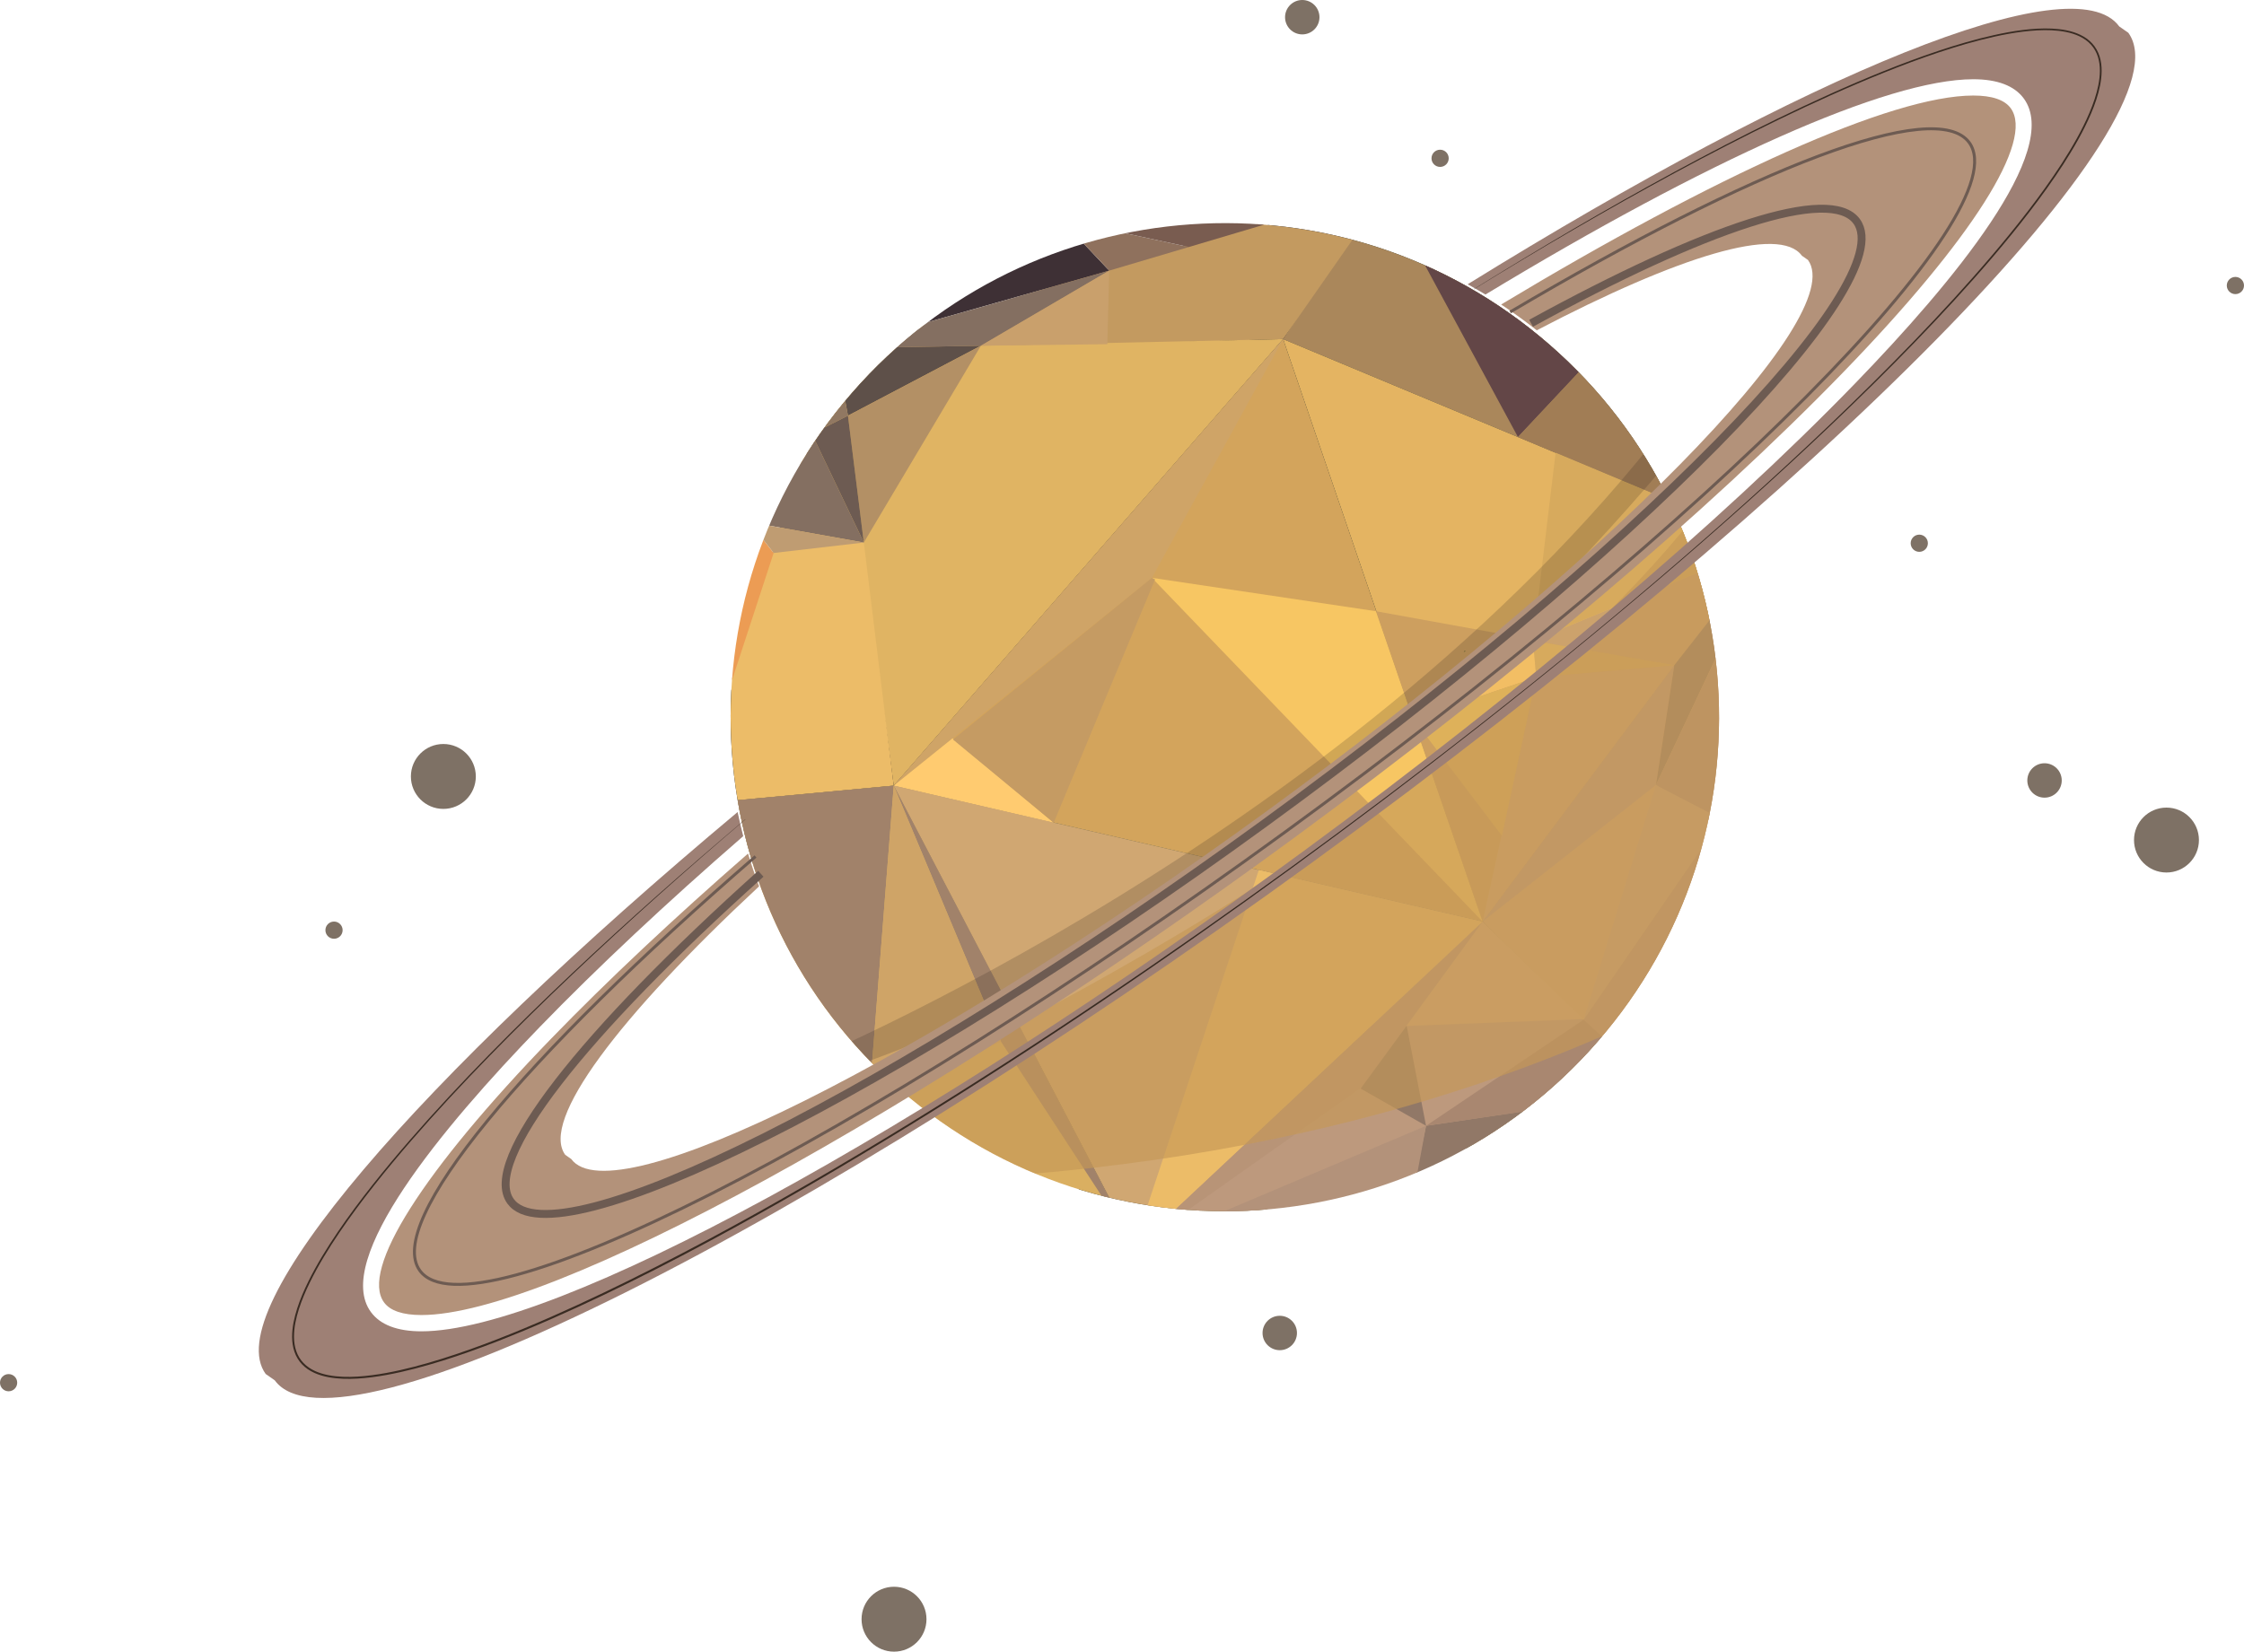
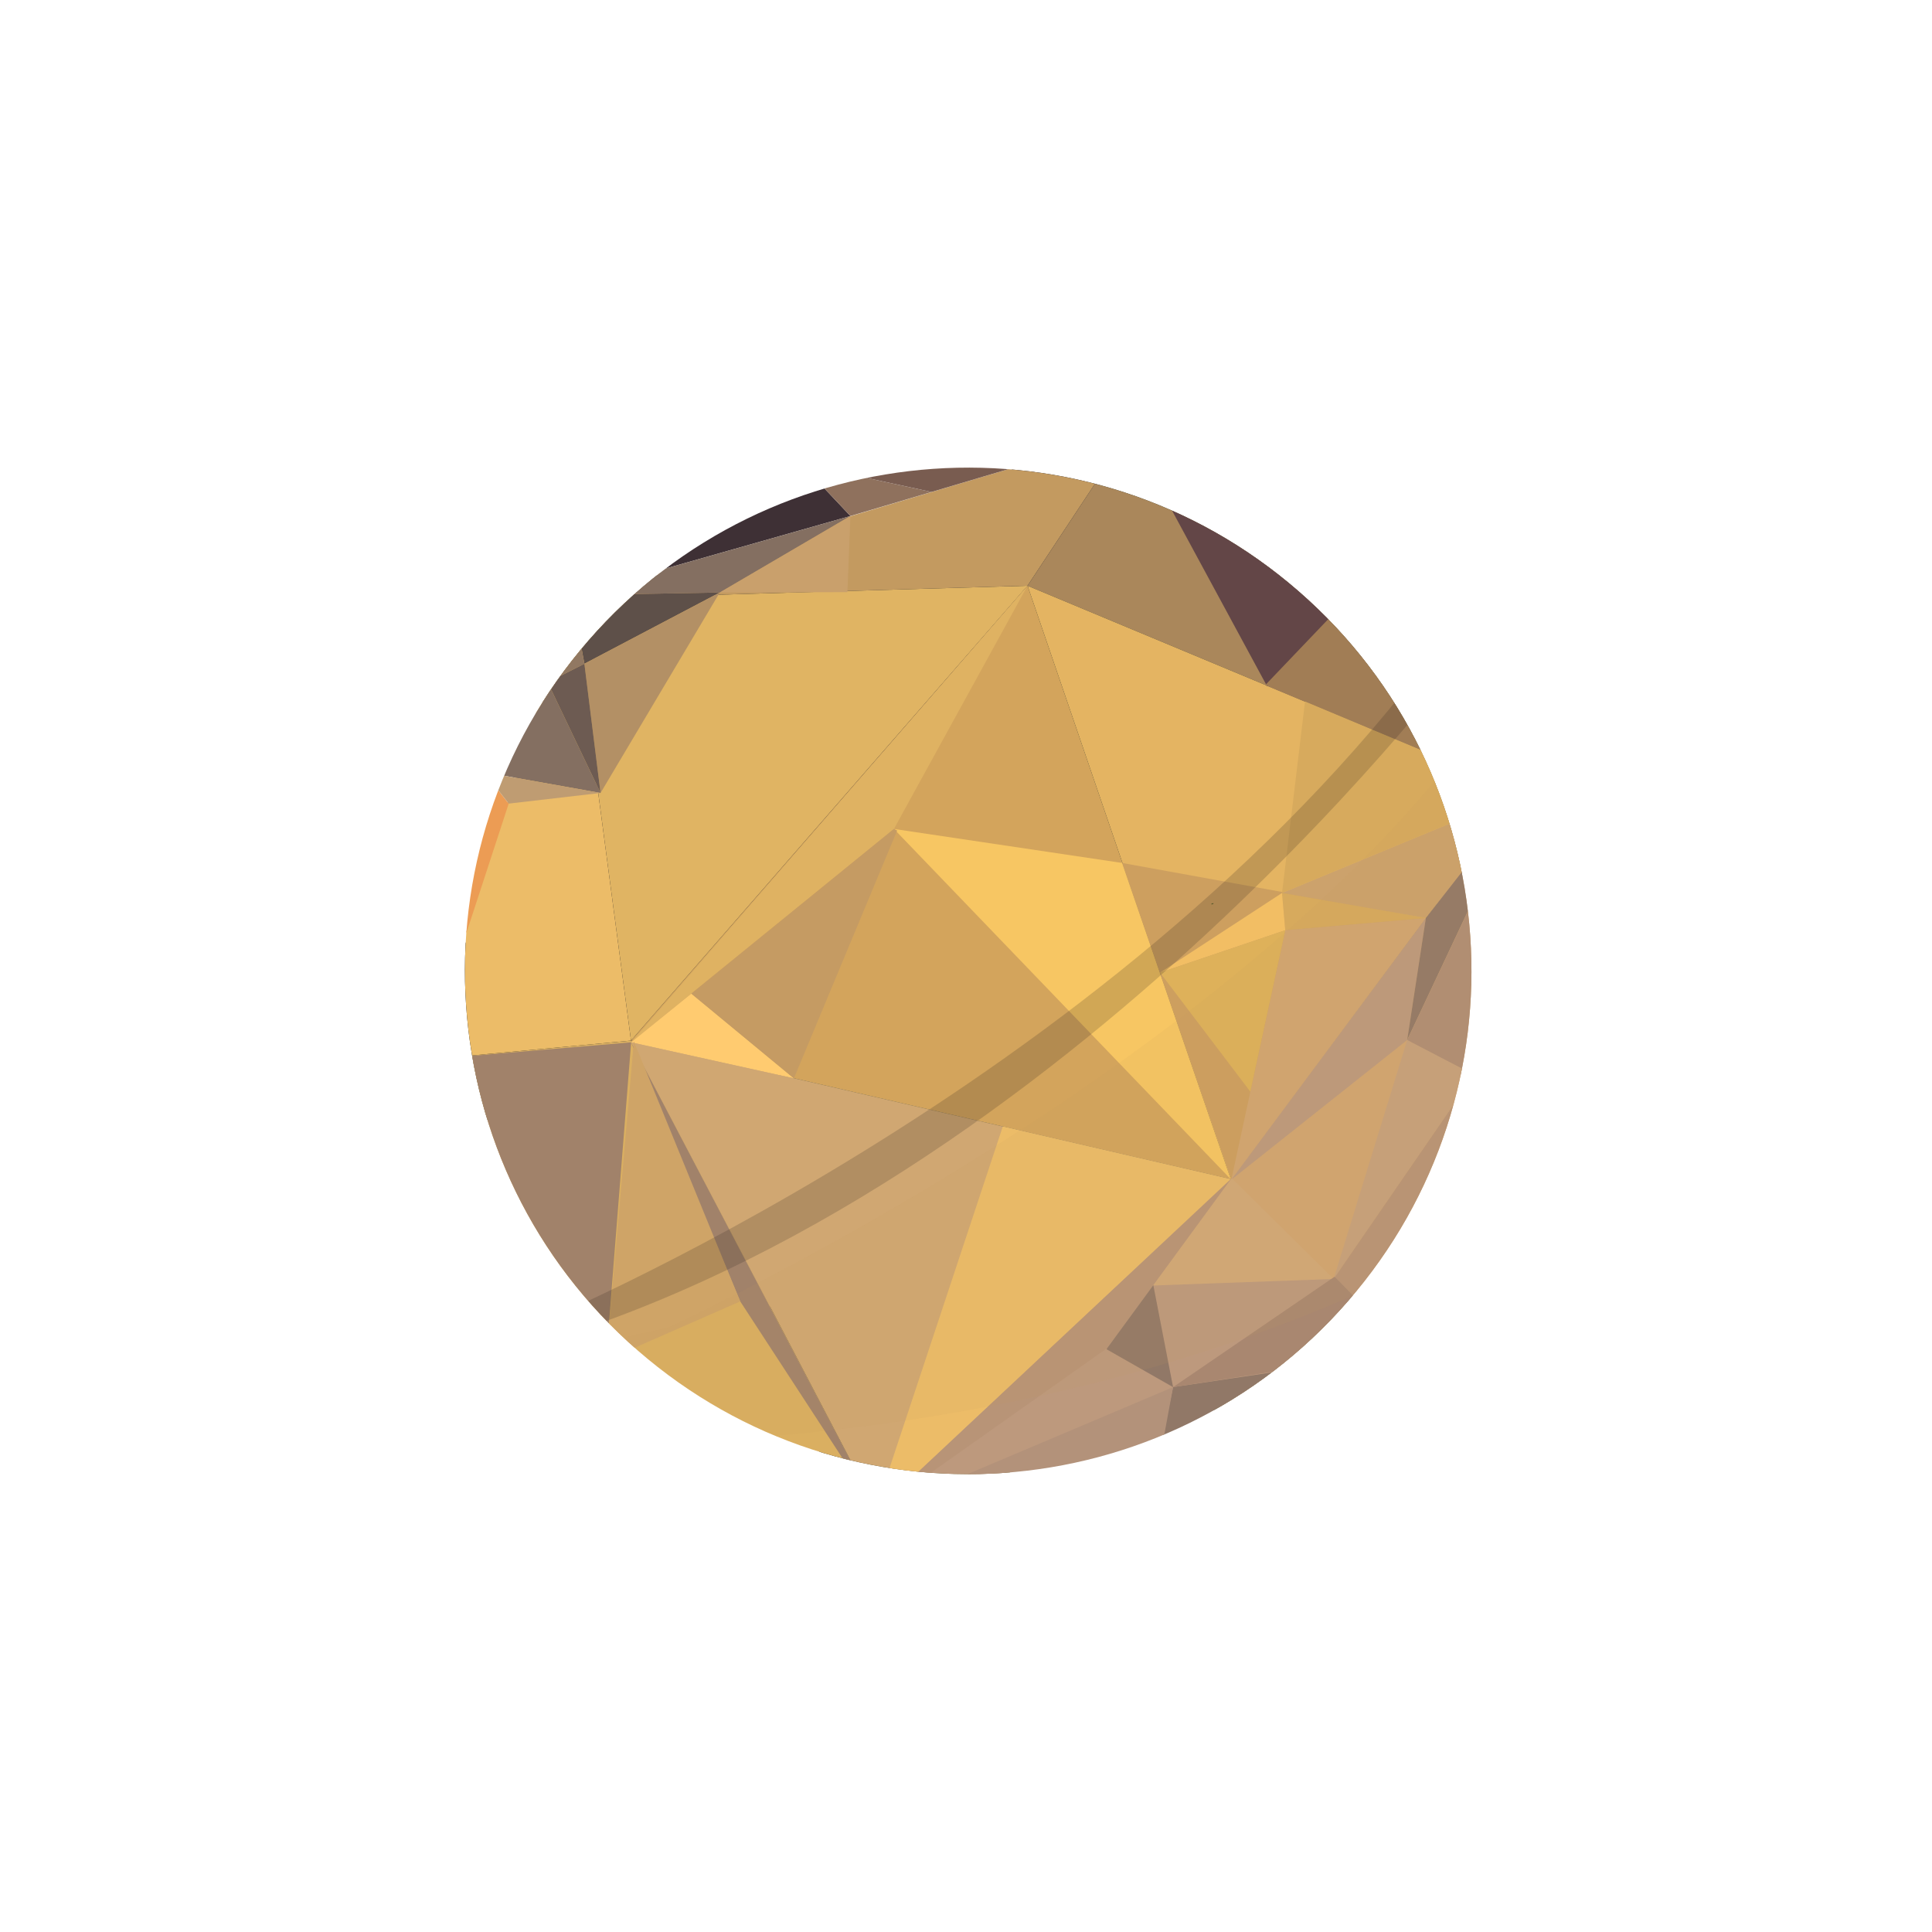
- <svg xmlns="http://www.w3.org/2000/svg" xmlns:xlink="http://www.w3.org/1999/xlink" version="1.1" id="Layer_1" x="0px" y="0px" width="2269.519px" height="1670.929px" viewBox="-736.985 -227.425 2269.519 1670.929" enable-background="new -736.985 -227.425 2269.519 1670.929" xml:space="preserve">
-   <circle fill="#7E7165" cx="-399.168" cy="713.588" r="8.701" />
-   <circle fill="#7E7165" cx="1204.125" cy="322.148" r="8.701" />
-   <circle fill="#7E7165" cx="1523.832" cy="61.425" r="8.701" />
-   <circle fill="#7E7165" cx="-728.284" cy="1171.397" r="8.701" />
-   <circle fill="#7E7165" cx="719.505" cy="-67.267" r="8.702" />
-   <circle fill="#7E7165" cx="580.089" cy="-210.023" r="17.401" />
-   <circle fill="#7E7165" cx="1330.794" cy="562.131" r="17.402" />
-   <circle fill="#7E7165" cx="557.325" cy="1121.113" r="17.402" />
-   <circle fill="#7E7165" cx="-288.585" cy="558.084" r="32.833" />
-   <circle fill="#7E7165" cx="1454.123" cy="622.431" r="32.832" />
-   <circle fill="#7E7165" cx="412.297" cy="64.499" r="32.832" />
-   <circle fill="#7E7165" cx="167.2" cy="1410.671" r="32.833" />
-   <path fill="#47452B" d="M291.628,1207.262" />
-   <path fill="#47452B" d="M294.728,1209.249" />
-   <path fill="#32311A" d="M289.09,1208.88" />
-   <path fill="#38371F" d="M291.907,1206.27" />
-   <g>
-     <defs>
-       <path id="SVGID_1_" d="M878.854,826.231c-181.2,208.249-496.909,230.178-705.164,48.974    c-208.246-181.201-230.173-496.909-48.968-705.16C305.925-38.206,621.634-60.13,829.881,121.071    C1038.129,302.275,1060.06,617.983,878.854,826.231z" />
-     </defs>
-     <clipPath id="SVGID_2_">
-       <use xlink:href="#SVGID_1_" overflow="visible" />
-     </clipPath>
-     <polygon clip-path="url(#SVGID_2_)" fill="#46442D" points="765.35,705.698 414.161,1035.589 169.747,568.109  " />
-     <polygon clip-path="url(#SVGID_2_)" fill="#6B6331" points="938.186,875.469 765.35,705.698 414.161,1035.589  " />
-     <polygon clip-path="url(#SVGID_2_)" fill="#47452B" points="765.35,705.698 563.556,116.346 1053.287,320.66  " />
-     <path clip-path="url(#SVGID_2_)" fill="#26322C" d="M169.747,568.109" />
-     <polygon clip-path="url(#SVGID_2_)" fill="#26322C" points="563.556,116.346 765.35,705.698 169.747,568.109  " />
-     <polygon clip-path="url(#SVGID_2_)" fill="#26322C" points="1053.287,320.66 663.626,-34.921 563.556,116.346  " />
-     <line clip-path="url(#SVGID_2_)" fill="#736D2E" x1="938.186" y1="875.469" x2="765.35" y2="705.698" />
-     <polygon clip-path="url(#SVGID_2_)" fill="#292F32" points="414.161,1035.589 -34.522,587.186 169.747,568.109  " />
-     <path clip-path="url(#SVGID_2_)" fill="#0B132D" d="M481.202,92.253" />
-     <polygon clip-path="url(#SVGID_2_)" fill="#0B132D" points="663.626,-34.921 563.556,116.346 111.657,129.473  " />
-     <g clip-path="url(#SVGID_2_)">
-       <g>
-         <path fill="#0B132D" d="M184.102,287.374c0.84,0,2.01-1.275,0.703-1.275C183.965,286.099,182.795,287.374,184.102,287.374     L184.102,287.374z" />
+ <svg xmlns="http://www.w3.org/2000/svg" xmlns:xlink="http://www.w3.org/1999/xlink" version="1.1" id="Layer_1" x="0px" y="0px" width="1500px" height="1500px" viewBox="0 0 1500 1500" enable-background="new 0 0 1500 1500" xml:space="preserve">
+   <g id="Saturn">
+     <g id="Planet">
+       <defs>
+         <path id="SVGID_1_" d="M1046.463,1010.281c-141.652,162.797-388.453,179.937-551.253,38.283     c-162.793-141.65-179.936-388.451-38.28-551.248c141.653-162.797,388.454-179.937,551.248-38.284     C1170.974,600.686,1188.117,847.486,1046.463,1010.281z" />
+       </defs>
+       <clipPath id="SVGID_2_">
+         <use xlink:href="#SVGID_1_" overflow="visible" />
+       </clipPath>
+       <polygon clip-path="url(#SVGID_2_)" fill="#46442D" points="957.732,916.054 683.194,1173.943 492.127,808.496   " />
+       <polygon clip-path="url(#SVGID_2_)" fill="#6B6331" points="1092.845,1048.771 957.732,916.054 683.194,1173.943   " />
+       <polygon clip-path="url(#SVGID_2_)" fill="#47452B" points="957.732,916.054 799.982,455.336 1182.824,615.058   " />
+       <path clip-path="url(#SVGID_2_)" fill="#26322C" d="M492.127,808.496" />
+       <polygon clip-path="url(#SVGID_2_)" fill="#26322C" points="799.982,455.336 957.732,916.054 492.127,808.496   " />
+       <polygon clip-path="url(#SVGID_2_)" fill="#26322C" points="1182.824,615.058 878.21,337.086 799.982,455.336   " />
+       <line clip-path="url(#SVGID_2_)" fill="#736D2E" x1="1092.845" y1="1048.771" x2="957.732" y2="916.054" />
+       <polygon clip-path="url(#SVGID_2_)" fill="#292F32" points="683.194,1173.943 332.442,823.41 492.127,808.496   " />
+       <path clip-path="url(#SVGID_2_)" fill="#0B132D" d="M735.603,436.503" />
+       <polygon clip-path="url(#SVGID_2_)" fill="#0B132D" points="878.21,337.086 799.982,455.336 446.716,465.599   " />
+       <g clip-path="url(#SVGID_2_)">
+         <g>
+           <path fill="#0B132D" d="M503.273,589.174c0.84,0,2.01-1.275,0.703-1.275C503.136,587.898,501.966,589.174,503.273,589.174      L503.273,589.174z" />
+         </g>
      </g>
+       <polygon clip-path="url(#SVGID_2_)" fill="#0D1225" points="799.982,455.336 492.127,808.496 446.716,465.599   " />
+       <polygon clip-path="url(#SVGID_2_)" fill="#0D1321" points="492.127,808.496 332.442,823.41 446.716,465.599   " />
+       <line clip-path="url(#SVGID_2_)" fill="#8E8239" x1="1064.643" y1="772.538" x2="1182.6" y2="614.442" />
+       <polygon clip-path="url(#SVGID_2_)" fill="#D0A772" points="955.523,915.481 680.988,1173.372 489.917,807.925   " />
+       <polygon clip-path="url(#SVGID_2_)" fill="#BD997D" points="1090.63,1048.203 955.523,915.481 680.988,1173.372   " />
+       <polygon clip-path="url(#SVGID_2_)" fill="#E4B462" points="955.523,915.481 797.772,454.765 1180.615,614.483   " />
+       <path clip-path="url(#SVGID_2_)" fill="#26322C" d="M489.917,807.925" />
+       <polygon clip-path="url(#SVGID_2_)" fill="#D3A45C" points="797.772,454.765 955.523,915.481 489.917,807.925   " />
+       <polygon clip-path="url(#SVGID_2_)" fill="#AA875B" points="1180.615,614.483 875.998,336.515 797.772,454.765   " />
+       <polygon clip-path="url(#SVGID_2_)" fill="#D1A571" points="1180.615,614.483 1090.63,1048.203 955.523,915.481   " />
+       <polygon clip-path="url(#SVGID_2_)" fill="#DAAF61" points="680.988,1173.372 470.517,1056.116 330.229,822.837 489.917,807.925       " />
+       <path clip-path="url(#SVGID_2_)" fill="#0B132D" d="M733.398,435.929" />
+       <polygon clip-path="url(#SVGID_2_)" fill="#C39A60" points="875.998,336.515 797.772,454.765 444.508,465.026   " />
+       <g clip-path="url(#SVGID_2_)">
+         <g>
+           <path fill="#0B132D" d="M501.057,588.585c0.813,0,2.022-1.234,0.715-1.234C500.958,587.351,499.75,588.585,501.057,588.585      L501.057,588.585z" />
+         </g>
+       </g>
+       <polygon clip-path="url(#SVGID_2_)" fill="#E0B463" points="797.772,454.765 489.917,807.925 444.508,465.026   " />
+       <polygon clip-path="url(#SVGID_2_)" fill="#ECBC68" points="489.917,807.925 330.229,822.837 444.508,465.026   " />
+       <line clip-path="url(#SVGID_2_)" fill="#8E8239" x1="1062.433" y1="771.965" x2="1180.391" y2="613.867" />
+       <polygon clip-path="url(#SVGID_2_)" fill="#634647" points="877.374,336.179 1059.951,450.645 983.826,532.92   " />
+       <polygon clip-path="url(#SVGID_2_)" fill="#A17D55" points="1059.951,450.645 1182.864,615.691 982.315,531.939   " />
+       <polygon clip-path="url(#SVGID_2_)" fill="#A1826A" points="470.517,1056.116 490.018,809.261 329.902,822.824   " />
+       <polygon clip-path="url(#SVGID_2_)" fill="#DFB262" points="797.772,454.765 694.037,643.581 490.018,809.261   " />
+       <polygon clip-path="url(#SVGID_2_)" fill="#CD9F5F" points="1107.035,712.771 871.118,669.975 955.992,915.946   " />
+       <polygon clip-path="url(#SVGID_2_)" fill="#CCA26C" points="1182.864,615.691 1107.035,712.771 995.362,693.298   " />
+       <polygon clip-path="url(#SVGID_2_)" fill="#D7AA5D" points="995.362,693.298 1013.21,544.653 1182.864,615.691   " />
+       <polygon clip-path="url(#SVGID_2_)" fill="#D7AA5D" points="995.362,693.298 997.887,722.25 1107.035,712.771   " />
+       <polygon clip-path="url(#SVGID_2_)" fill="#D1A571" points="997.887,722.25 955.992,915.946 1107.035,712.771   " />
+       <polygon clip-path="url(#SVGID_2_)" fill="#F2BE64" points="997.887,722.25 900.651,755.137 995.362,693.298   " />
+       <polygon clip-path="url(#SVGID_2_)" fill="#DEB15A" points="997.887,722.25 900.651,755.137 970.752,847.556   " />
+       <g clip-path="url(#SVGID_2_)">
+         <g>
+           <path fill="#5B622B" d="M940.906,702.155c0.596,0,2.098-0.902,0.804-0.902C941.114,701.252,939.612,702.155,940.906,702.155      L940.906,702.155z" />
+         </g>
+       </g>
+       <polygon clip-path="url(#SVGID_2_)" fill="#BD997D" points="1107.035,712.771 1092.538,807.467 955.992,915.946   " />
+       <polygon clip-path="url(#SVGID_2_)" fill="#917867" points="1107.035,712.771 1182.864,615.691 1092.538,807.467   " />
+       <polygon clip-path="url(#SVGID_2_)" fill="#AF8D74" points="1183.988,613.622 1163.284,855.255 1092.538,807.467   " />
+       <polygon clip-path="url(#SVGID_2_)" fill="#96766C" points="1092.506,1049.883 1163.284,855.255 1144.498,834.476   " />
+       <polygon clip-path="url(#SVGID_2_)" fill="#C7A17C" points="1092.538,807.467 1144.498,834.476 1035.412,992.99   " />
+       <polygon clip-path="url(#SVGID_2_)" fill="#B89477" points="1035.412,992.99 1093.318,1047.822 1144.498,834.476   " />
+       <polygon clip-path="url(#SVGID_2_)" fill="#917867" points="1092.506,1049.883 895.778,1148.528 910.774,1076.957   " />
+       <polygon clip-path="url(#SVGID_2_)" fill="#B3927A" points="684.358,1172.785 897.573,1148.407 910.774,1076.957   " />
+       <polygon clip-path="url(#SVGID_2_)" fill="#5E5049" points="443.92,462.109 558.821,460.024 453.719,515.343   " />
+       <polygon clip-path="url(#SVGID_2_)" fill="#3E3035" points="443.92,462.109 622.03,360.066 660.265,400.618   " />
+       <polygon clip-path="url(#SVGID_2_)" fill="#846F61" points="660.265,400.618 558.821,460.024 443.92,462.109   " />
+       <polygon clip-path="url(#SVGID_2_)" fill="#8F715D" points="622.03,360.066 723.257,381.949 660.265,400.618   " />
+       <polygon clip-path="url(#SVGID_2_)" fill="#C9A06C" points="660.265,400.618 657.928,459.749 558.821,460.024   " />
+       <polygon clip-path="url(#SVGID_2_)" fill="#393131" points="443.92,462.109 405.352,506.358 425.227,529.776   " />
+       <polygon clip-path="url(#SVGID_2_)" fill="#917862" points="453.719,515.343 425.227,529.776 443.92,462.109   " />
+       <polygon clip-path="url(#SVGID_2_)" fill="#795C50" points="877.374,336.179 723.257,381.949 622.03,360.066   " />
+       <polygon clip-path="url(#SVGID_2_)" fill="#4C4142" points="425.227,529.776 375.918,599.536 405.352,506.358   " />
+       <polygon clip-path="url(#SVGID_2_)" fill="#EC9C54" points="329.902,822.824 375.918,599.536 394.956,623.921   " />
+       <polygon clip-path="url(#SVGID_2_)" fill="#846F61" points="425.227,529.776 466.262,615.659 375.918,599.536   " />
+       <polygon clip-path="url(#SVGID_2_)" fill="#BF9C72" points="394.956,623.921 466.262,615.659 375.918,599.536   " />
+       <polygon clip-path="url(#SVGID_2_)" fill="#B39065" points="558.821,460.024 466.262,615.659 453.719,515.343   " />
+       <polygon clip-path="url(#SVGID_2_)" fill="#6D5B52" points="453.719,515.343 425.227,529.776 466.262,615.659   " />
+       <g clip-path="url(#SVGID_2_)">
+         <g>
+           <path fill="#6A6230" d="M379.324,428.319c0.677,0,2.073-1.027,0.77-1.027C379.417,427.292,378.021,428.319,379.324,428.319      L379.324,428.319z" />
+         </g>
+       </g>
+       <polygon clip-path="url(#SVGID_2_)" fill="#FFCB70" points="490.018,809.261 616.386,837.26 536.745,771.456   " />
+       <polygon clip-path="url(#SVGID_2_)" fill="#D0A772" points="616.386,837.26 597.926,1014.829 490.018,809.261   " />
+       <polygon clip-path="url(#SVGID_2_)" fill="#A1826A" points="680.988,1173.372 574.711,1010.385 490.018,809.261   " />
+       <polygon clip-path="url(#SVGID_2_)" fill="#D2A878" points="1035.412,992.99 866.074,999.11 956.304,914.731   " />
+       <polygon clip-path="url(#SVGID_2_)" fill="#A98770" points="910.774,1076.957 1036.144,991.226 1092.845,1048.771   " />
+       <polygon clip-path="url(#SVGID_2_)" fill="#B89477" points="956.771,914.009 859.612,1046.703 679.234,1174.177   " />
+       <polyline clip-path="url(#SVGID_2_)" fill="#917867" points="859.113,1047.553 910.774,1076.957 895.442,997.786     859.612,1046.703   " />
+       <polygon clip-path="url(#SVGID_2_)" fill="#CFA467" points="470.517,1056.116 574.711,1010.385 492.127,808.496   " />
+       <polygon clip-path="url(#SVGID_2_)" fill="#F7C663" points="694.037,643.581 955.523,915.481 871.118,669.975   " />
+       <polyline clip-path="url(#SVGID_2_)" fill="#C59B63" points="696.532,644.833 616.386,837.26 536.745,771.456 694.037,643.581       " />
+       <polygon clip-path="url(#SVGID_2_)" fill="#ECBC68" points="778.57,874.575 679.234,1174.177 955.523,915.481   " />
+       <path opacity="0.1" clip-path="url(#SVGID_2_)" fill="#C59857" d="M518.279,1030.908c0,0,616.403-282.183,706.46-624.406    l134.088,390.255c0,0-236.153,292.19-818.533,322.209C-42.084,1148.986,518.279,1030.908,518.279,1030.908z" />
+       <path opacity="0.19" clip-path="url(#SVGID_2_)" fill="#2B221D" d="M1114.553,504.675l16.339,11.338    c0,0-331.204,439.157-764.074,540.825c-433.933,101.916,44.766-26.683,44.766-26.683S861.596,845.675,1114.553,504.675z" />
    </g>
-     <polygon clip-path="url(#SVGID_2_)" fill="#0D1225" points="563.556,116.346 169.747,568.109 111.657,129.473  " />
-     <polygon clip-path="url(#SVGID_2_)" fill="#0D1321" points="169.747,568.109 -34.522,587.186 111.657,129.473  " />
-     <line clip-path="url(#SVGID_2_)" fill="#8E8239" x1="902.11" y1="522.11" x2="1053.001" y2="319.872" />
-     <polygon clip-path="url(#SVGID_2_)" fill="#D0A772" points="762.524,704.965 411.336,1034.855 166.92,567.377  " />
-     <polygon clip-path="url(#SVGID_2_)" fill="#BD997D" points="935.353,874.74 762.524,704.965 411.336,1034.855  " />
-     <polygon clip-path="url(#SVGID_2_)" fill="#E4B462" points="762.524,704.965 560.729,115.615 1050.461,319.926  " />
-     <path clip-path="url(#SVGID_2_)" fill="#26322C" d="M166.92,567.377" />
-     <polygon clip-path="url(#SVGID_2_)" fill="#D3A45C" points="560.729,115.615 762.524,704.965 166.92,567.377  " />
-     <polygon clip-path="url(#SVGID_2_)" fill="#AA875B" points="1050.461,319.926 660.793,-35.651 560.729,115.615  " />
-     <polygon clip-path="url(#SVGID_2_)" fill="#D1A571" points="1050.461,319.926 935.353,874.74 762.524,704.965  " />
-     <polygon clip-path="url(#SVGID_2_)" fill="#DAAF61" points="411.336,1034.855 142.103,884.864 -37.354,586.453 166.92,567.377  " />
-     <path clip-path="url(#SVGID_2_)" fill="#0B132D" d="M478.38,91.52" />
-     <polygon clip-path="url(#SVGID_2_)" fill="#C39A60" points="670.833,-42.167 560.729,115.615 108.831,128.739  " />
-     <g clip-path="url(#SVGID_2_)">
-       <g>
-         <path fill="#0B132D" d="M181.269,286.627c0.813,0,2.022-1.234,0.715-1.234C181.171,285.393,179.962,286.627,181.269,286.627     L181.269,286.627z" />
-       </g>
-     </g>
-     <polygon clip-path="url(#SVGID_2_)" fill="#E0B463" points="560.729,115.615 166.92,567.377 108.831,128.739 255.062,122.341  " />
-     <polygon clip-path="url(#SVGID_2_)" fill="#ECBC68" points="166.92,567.377 -37.354,586.453 108.831,128.739 136.66,321.43  " />
-     <line clip-path="url(#SVGID_2_)" fill="#8E8239" x1="899.283" y1="521.379" x2="1050.175" y2="319.14" />
-     <polygon clip-path="url(#SVGID_2_)" fill="#634647" points="662.556,-36.082 896.108,110.344 798.248,214.706  " />
-     <polygon clip-path="url(#SVGID_2_)" fill="#A17D55" points="896.108,110.344 1053.34,321.473 798.248,214.706  " />
-     <polygon clip-path="url(#SVGID_2_)" fill="#A1826A" points="142.103,884.864 166.92,567.377 -37.772,586.437  " />
-     <polygon clip-path="url(#SVGID_2_)" fill="#CFA467" points="560.729,115.615 428.031,357.148 166.92,567.377  " />
-     <polygon clip-path="url(#SVGID_2_)" fill="#CD9F5F" points="956.338,445.657 654.553,390.912 762.524,704.965  " />
-     <polygon clip-path="url(#SVGID_2_)" fill="#CCA26C" points="1053.34,321.473 956.338,445.657 813.486,420.744  " />
-     <polygon clip-path="url(#SVGID_2_)" fill="#D7AA5D" points="813.486,420.744 836.316,230.599 1053.34,321.473  " />
-     <polygon clip-path="url(#SVGID_2_)" fill="#D7AA5D" points="813.486,420.744 816.715,457.779 956.338,445.657  " />
-     <polygon clip-path="url(#SVGID_2_)" fill="#D1A571" points="816.715,457.779 762.524,704.965 956.338,445.657  " />
-     <polygon clip-path="url(#SVGID_2_)" fill="#F2BE64" points="816.715,457.779 692.331,499.852 813.486,420.744  " />
-     <polygon clip-path="url(#SVGID_2_)" fill="#DEB15A" points="816.715,457.779 692.331,499.852 782.004,618.074  " />
-     <g clip-path="url(#SVGID_2_)">
-       <g>
-         <path fill="#5B622B" d="M743.939,431.95c0.596,0,2.098-0.902,0.803-0.902C744.146,431.047,742.645,431.95,743.939,431.95     L743.939,431.95z" />
-       </g>
-     </g>
-     <polygon clip-path="url(#SVGID_2_)" fill="#BD997D" points="956.338,445.657 937.793,566.791 762.524,704.965  " />
-     <polygon clip-path="url(#SVGID_2_)" fill="#917867" points="956.338,445.657 1053.34,321.473 937.793,566.791  " />
-     <polygon clip-path="url(#SVGID_2_)" fill="#AF8D74" points="1054.777,318.825 1028.292,627.923 937.793,566.791  " />
-     <polygon clip-path="url(#SVGID_2_)" fill="#96766C" points="937.753,876.888 1028.292,627.923 1004.261,601.343  " />
-     <polygon clip-path="url(#SVGID_2_)" fill="#C7A17C" points="937.793,566.791 1004.261,601.343 864.718,804.112  " />
-     <polygon clip-path="url(#SVGID_2_)" fill="#B89477" points="864.718,804.112 938.791,874.255 1004.261,601.343  " />
-     <polygon clip-path="url(#SVGID_2_)" fill="#917867" points="937.753,876.888 686.099,1003.076 705.281,911.523  " />
-     <polygon clip-path="url(#SVGID_2_)" fill="#B3927A" points="415.649,1034.105 688.395,1002.923 705.281,911.523  " />
-     <polygon clip-path="url(#SVGID_2_)" fill="#5E5049" points="108.08,125.009 255.062,122.341 120.615,193.106  " />
-     <polygon clip-path="url(#SVGID_2_)" fill="#3E3035" points="108.08,125.009 335.919,-5.524 384.831,46.349  " />
-     <polygon clip-path="url(#SVGID_2_)" fill="#846F61" points="384.831,46.349 255.062,122.341 108.08,125.009  " />
-     <polygon clip-path="url(#SVGID_2_)" fill="#8F715D" points="335.919,-5.524 465.409,22.469 384.831,46.349  " />
-     <polygon clip-path="url(#SVGID_2_)" fill="#C9A06C" points="384.831,46.349 382.917,120.779 255.062,122.341  " />
-     <polygon clip-path="url(#SVGID_2_)" fill="#393131" points="108.08,125.009 58.744,181.612 84.167,211.568  " />
-     <polygon clip-path="url(#SVGID_2_)" fill="#917862" points="120.615,193.106 84.167,211.568 108.08,125.009  " />
-     <polygon clip-path="url(#SVGID_2_)" fill="#795C50" points="662.556,-36.082 465.409,22.469 335.919,-5.524  " />
-     <polygon clip-path="url(#SVGID_2_)" fill="#4C4142" points="84.167,211.568 21.092,300.807 58.744,181.612  " />
-     <polygon clip-path="url(#SVGID_2_)" fill="#EC9C54" points="-37.772,586.437 21.092,300.807 45.445,331.999  " />
-     <polygon clip-path="url(#SVGID_2_)" fill="#846F61" points="84.167,211.568 136.66,321.43 21.092,300.807  " />
-     <polygon clip-path="url(#SVGID_2_)" fill="#BF9C72" points="45.445,331.999 136.66,321.43 21.092,300.807  " />
-     <polygon clip-path="url(#SVGID_2_)" fill="#B39065" points="255.062,122.341 136.66,321.43 120.615,193.106  " />
-     <polygon clip-path="url(#SVGID_2_)" fill="#6D5B52" points="120.615,193.106 84.167,211.568 136.66,321.43  " />
-     <g clip-path="url(#SVGID_2_)">
-       <g>
-         <path fill="#6A6230" d="M25.557,81.642c0.677,0,2.073-1.027,0.77-1.027C25.649,80.614,24.253,81.642,25.557,81.642L25.557,81.642     z" />
-       </g>
-     </g>
-     <polygon clip-path="url(#SVGID_2_)" fill="#FFCB70" points="166.92,567.377 328.699,604.903 226.354,519.525  " />
-     <polygon clip-path="url(#SVGID_2_)" fill="#D0A772" points="328.699,604.903 305.084,832.049 166.92,567.377  " />
-     <polygon clip-path="url(#SVGID_2_)" fill="#A1826A" points="411.336,1034.855 275.389,826.365 166.92,567.377  " />
-     <polygon clip-path="url(#SVGID_2_)" fill="#D2A878" points="864.119,803.52 648.1,811.94 762.524,704.965  " />
-     <polygon clip-path="url(#SVGID_2_)" fill="#A98770" points="705.281,911.523 864.718,804.112 943.667,876.669  " />
-     <polygon clip-path="url(#SVGID_2_)" fill="#B89477" points="762.524,704.965 639.834,872.822 409.094,1035.889  " />
-     <polyline clip-path="url(#SVGID_2_)" fill="#917867" points="639.195,873.91 705.281,911.523 685.668,810.247 639.834,872.822  " />
-     <polygon clip-path="url(#SVGID_2_)" fill="#CFA467" points="142.103,884.864 275.389,826.365 166.92,567.377  " />
-     <polygon clip-path="url(#SVGID_2_)" fill="#F7C663" points="428.031,357.148 762.524,704.965 654.553,390.912  " />
-     <polyline clip-path="url(#SVGID_2_)" fill="#C59B63" points="431.223,358.75 328.699,604.903 226.822,520.725 428.031,357.148  " />
-     <polygon clip-path="url(#SVGID_2_)" fill="#ECBC68" points="536.165,652.638 409.094,1035.889 762.524,704.965  " />
-     <path opacity="0.66" clip-path="url(#SVGID_2_)" fill="#C59857" d="M203.201,852.619c0,0,788.503-360.97,903.706-798.742   l171.525,499.214c0,0-302.088,373.769-1047.069,412.172C-513.619,1003.663,203.201,852.619,203.201,852.619z" />
-     <path opacity="0.19" clip-path="url(#SVGID_2_)" fill="#2B221D" d="M965.954,179.458l20.902,14.503   c0,0-423.676,561.772-977.405,691.825c-555.088,130.371,57.264-34.135,57.264-34.135S642.371,615.67,965.954,179.458z" />
  </g>
-   <g>
-     <path fill="#B3927A" d="M30.76,669.224c-4.108-10.873-7.844-21.927-11.191-33.146c-74.954,65.354-142.143,128.441-198.921,187.046   c-130.129,134.313-193.38,234.15-169.211,267.064c6.22,8.468,18.948,12.761,37.827,12.761   c130.519,0,501.874-203.156,882.997-483.059c221.127-162.401,418.258-329.616,555.082-470.842   c130.126-134.314,193.381-234.151,169.21-267.063c-6.222-8.469-18.949-12.761-37.828-12.761   c-82.459,0-261.061,81.109-477.505,211.408c12.409,8.188,24.435,16.898,36.033,26.112   C960.726,31.639,1062.768,0.15,1085.404,31.281l6.128,4.281c41.915,57.631-204.11,307.962-549.491,559.137   C196.647,845.867-117.321,1002.765-159.234,945.13l-6.119-4.282C-190.573,906.163-111.483,801.673,30.76,669.224z" />
-     <path fill="#9E8075" d="M1415.542-194.265l-9.184-6.416c-46.292-63.664-314.094,47.345-658.984,260.84   c6.065,3.351,12.075,6.785,17.983,10.375c223.11-135.12,406.051-217.788,493.366-217.788c24.414,0,41.61,6.556,51.108,19.485   c38.714,52.716-71.438,185.865-170.655,288.281c-137.445,141.868-335.315,309.729-557.163,472.656   c-389.836,286.301-756.947,486.258-892.75,486.258c-24.415,0-41.609-6.558-51.106-19.485   c-38.716-52.717,71.434-185.867,170.656-288.282c58.577-60.462,128.161-125.656,205.87-193.165   c-2.083-8.063-3.974-16.201-5.654-24.416c-324.84,271.902-524.892,503.067-477.31,568.504l9.171,6.416   c62.823,86.386,533.394-148.774,1051.07-525.227C1109.624,267.312,1478.361-107.887,1415.542-194.265z" />
-   </g>
-   <g>
-     <path fill="#392B22" d="M753.598,64.998c66.55-41.277,134.013-81.126,202.854-118.494c34.425-18.67,69.185-36.736,104.394-53.897   c35.215-17.142,70.864-33.438,107.216-48.066c18.176-7.306,36.525-14.2,55.111-20.421c18.586-6.205,37.407-11.783,56.56-16.05   c9.575-2.124,19.236-3.912,28.983-5.133c9.743-1.212,19.59-1.879,29.441-1.436c4.923,0.234,9.846,0.755,14.698,1.732   c4.848,0.979,9.637,2.421,14.137,4.577c4.492,2.146,8.687,5.055,12.065,8.783c3.404,3.732,5.892,8.192,7.407,12.978   c1.513,4.78,2.1,9.792,2.078,14.752c-0.018,4.969-0.635,9.902-1.583,14.746c-1.927,9.696-5.19,19.039-9.001,28.093   c-7.704,18.103-17.592,35.137-28.189,51.622c-10.642,16.474-22.129,32.375-34.061,47.917   c-11.939,15.539-24.346,30.711-37.046,45.625c-25.427,29.812-52.046,58.575-79.284,86.719   c-27.254,28.131-55.171,55.611-83.541,82.608c-28.372,26.997-57.203,53.505-86.381,79.624   c-29.171,26.127-58.675,51.88-88.478,77.281C821.705,460.095,698.292,556.729,571.751,649.044   c-63.262,46.173-127.32,91.258-192.213,135.114c-64.896,43.851-130.621,86.488-197.35,127.509   c-66.732,41.008-134.415,80.509-203.454,117.538c-34.521,18.507-69.404,36.354-104.75,53.248   c-35.354,16.87-71.162,32.843-107.696,47.04c-18.27,7.084-36.727,13.711-55.437,19.578c-18.713,5.836-37.681,10.98-57.007,14.507   c-9.661,1.745-19.414,3.088-29.243,3.662c-9.816,0.556-19.753,0.405-29.507-1.425c-4.865-0.928-9.681-2.302-14.23-4.378   c-4.537-2.074-8.804-4.892-12.292-8.538c-3.498-3.631-6.145-8.065-7.762-12.819c-1.629-4.757-2.311-9.773-2.355-14.741   c-0.065-9.972,2.149-19.731,5.136-29.095c3.027-9.378,6.933-18.427,11.264-27.237c8.706-17.615,19.076-34.319,30.081-50.535   c11.033-16.207,22.79-31.9,34.941-47.269c12.16-15.363,24.735-30.391,37.583-45.175c25.711-29.56,52.496-58.162,79.888-86.154   c27.403-27.984,55.437-55.342,83.904-82.234c56.953-53.773,115.698-105.614,175.477-156.203l0.13,0.152   c-59.613,50.781-118.09,102.907-174.927,156.768c-28.407,26.94-56.378,54.345-83.712,82.369   c-27.324,28.031-54.036,56.669-79.665,86.251c-12.807,14.796-25.338,29.831-37.45,45.195   c-12.103,15.368-23.807,31.058-34.779,47.242c-10.943,16.192-21.245,32.862-29.86,50.383c-4.285,8.762-8.141,17.746-11.111,27.013   c-2.933,9.248-5.076,18.854-4.99,28.509c0.052,4.81,0.723,9.618,2.278,14.131c1.546,4.509,4.044,8.67,7.349,12.089   c3.295,3.432,7.344,6.103,11.703,8.086c4.368,1.981,9.031,3.321,13.776,4.223c9.513,1.783,19.31,1.938,29.015,1.383   c9.72-0.57,19.399-1.904,28.999-3.643c19.206-3.51,38.104-8.64,56.758-14.466c18.653-5.855,37.067-12.474,55.302-19.551   c36.463-14.184,72.223-30.148,107.536-47.014c35.305-16.893,70.15-34.741,104.673-53.189   c69.025-36.945,136.711-76.369,203.453-117.303c133.423-81.992,263.215-169.843,389.903-261.905   c63.322-46.068,125.86-93.218,187.5-141.516c61.64-48.297,122.398-97.729,181.923-148.613   c59.546-50.853,117.943-103.071,174.54-157.184c28.293-27.06,56.133-54.595,83.304-82.775   c27.163-28.185,53.668-57.013,79.028-86.821c12.674-14.907,25.051-30.067,36.957-45.587c11.898-15.523,23.349-31.398,33.943-47.827   c10.551-16.437,20.382-33.413,28.008-51.372c3.765-8.981,6.999-18.221,8.901-27.742c0.936-4.756,1.541-9.582,1.562-14.408   c0.025-4.818-0.542-9.647-1.982-14.213c-1.427-4.547-3.824-8.832-7.022-12.338c-3.202-3.54-7.196-6.324-11.524-8.397   c-4.334-2.081-8.989-3.493-13.729-4.454c-4.745-0.96-9.585-1.479-14.438-1.714c-9.716-0.447-19.478,0.203-29.154,1.397   c-9.683,1.204-19.297,2.973-28.835,5.08c-19.078,4.232-37.857,9.777-56.412,15.952c-18.553,6.191-36.882,13.057-55.042,20.337   c-36.312,14.596-71.979,30.776-107.211,47.83c-35.228,17.069-70.015,35.048-104.472,53.632   c-68.9,37.205-136.555,76.7-203.248,117.742L753.598,64.998z" />
-   </g>
-   <path fill="none" stroke="#6D5B52" stroke-width="8" stroke-miterlimit="10" d="M811.503,99.612  C987.298,3.2,1114.328-39.831,1140.791-3.492c45.412,62.36-222.53,334.845-598.465,608.608  c-375.935,273.766-717.507,445.141-762.919,382.78c-29.565-40.602,73.693-170.269,253.103-331.369" />
-   <path fill="none" stroke="#6D5B52" stroke-width="3" stroke-miterlimit="10" d="M790.398,88.19  c246.456-145.763,430.483-217.725,464.256-171.35c50.887,69.878-258.653,381.979-691.375,697.098  c-432.723,315.117-824.766,513.922-875.652,444.044c-35.514-48.77,104.528-215.521,339.479-418.938" />
</svg>
